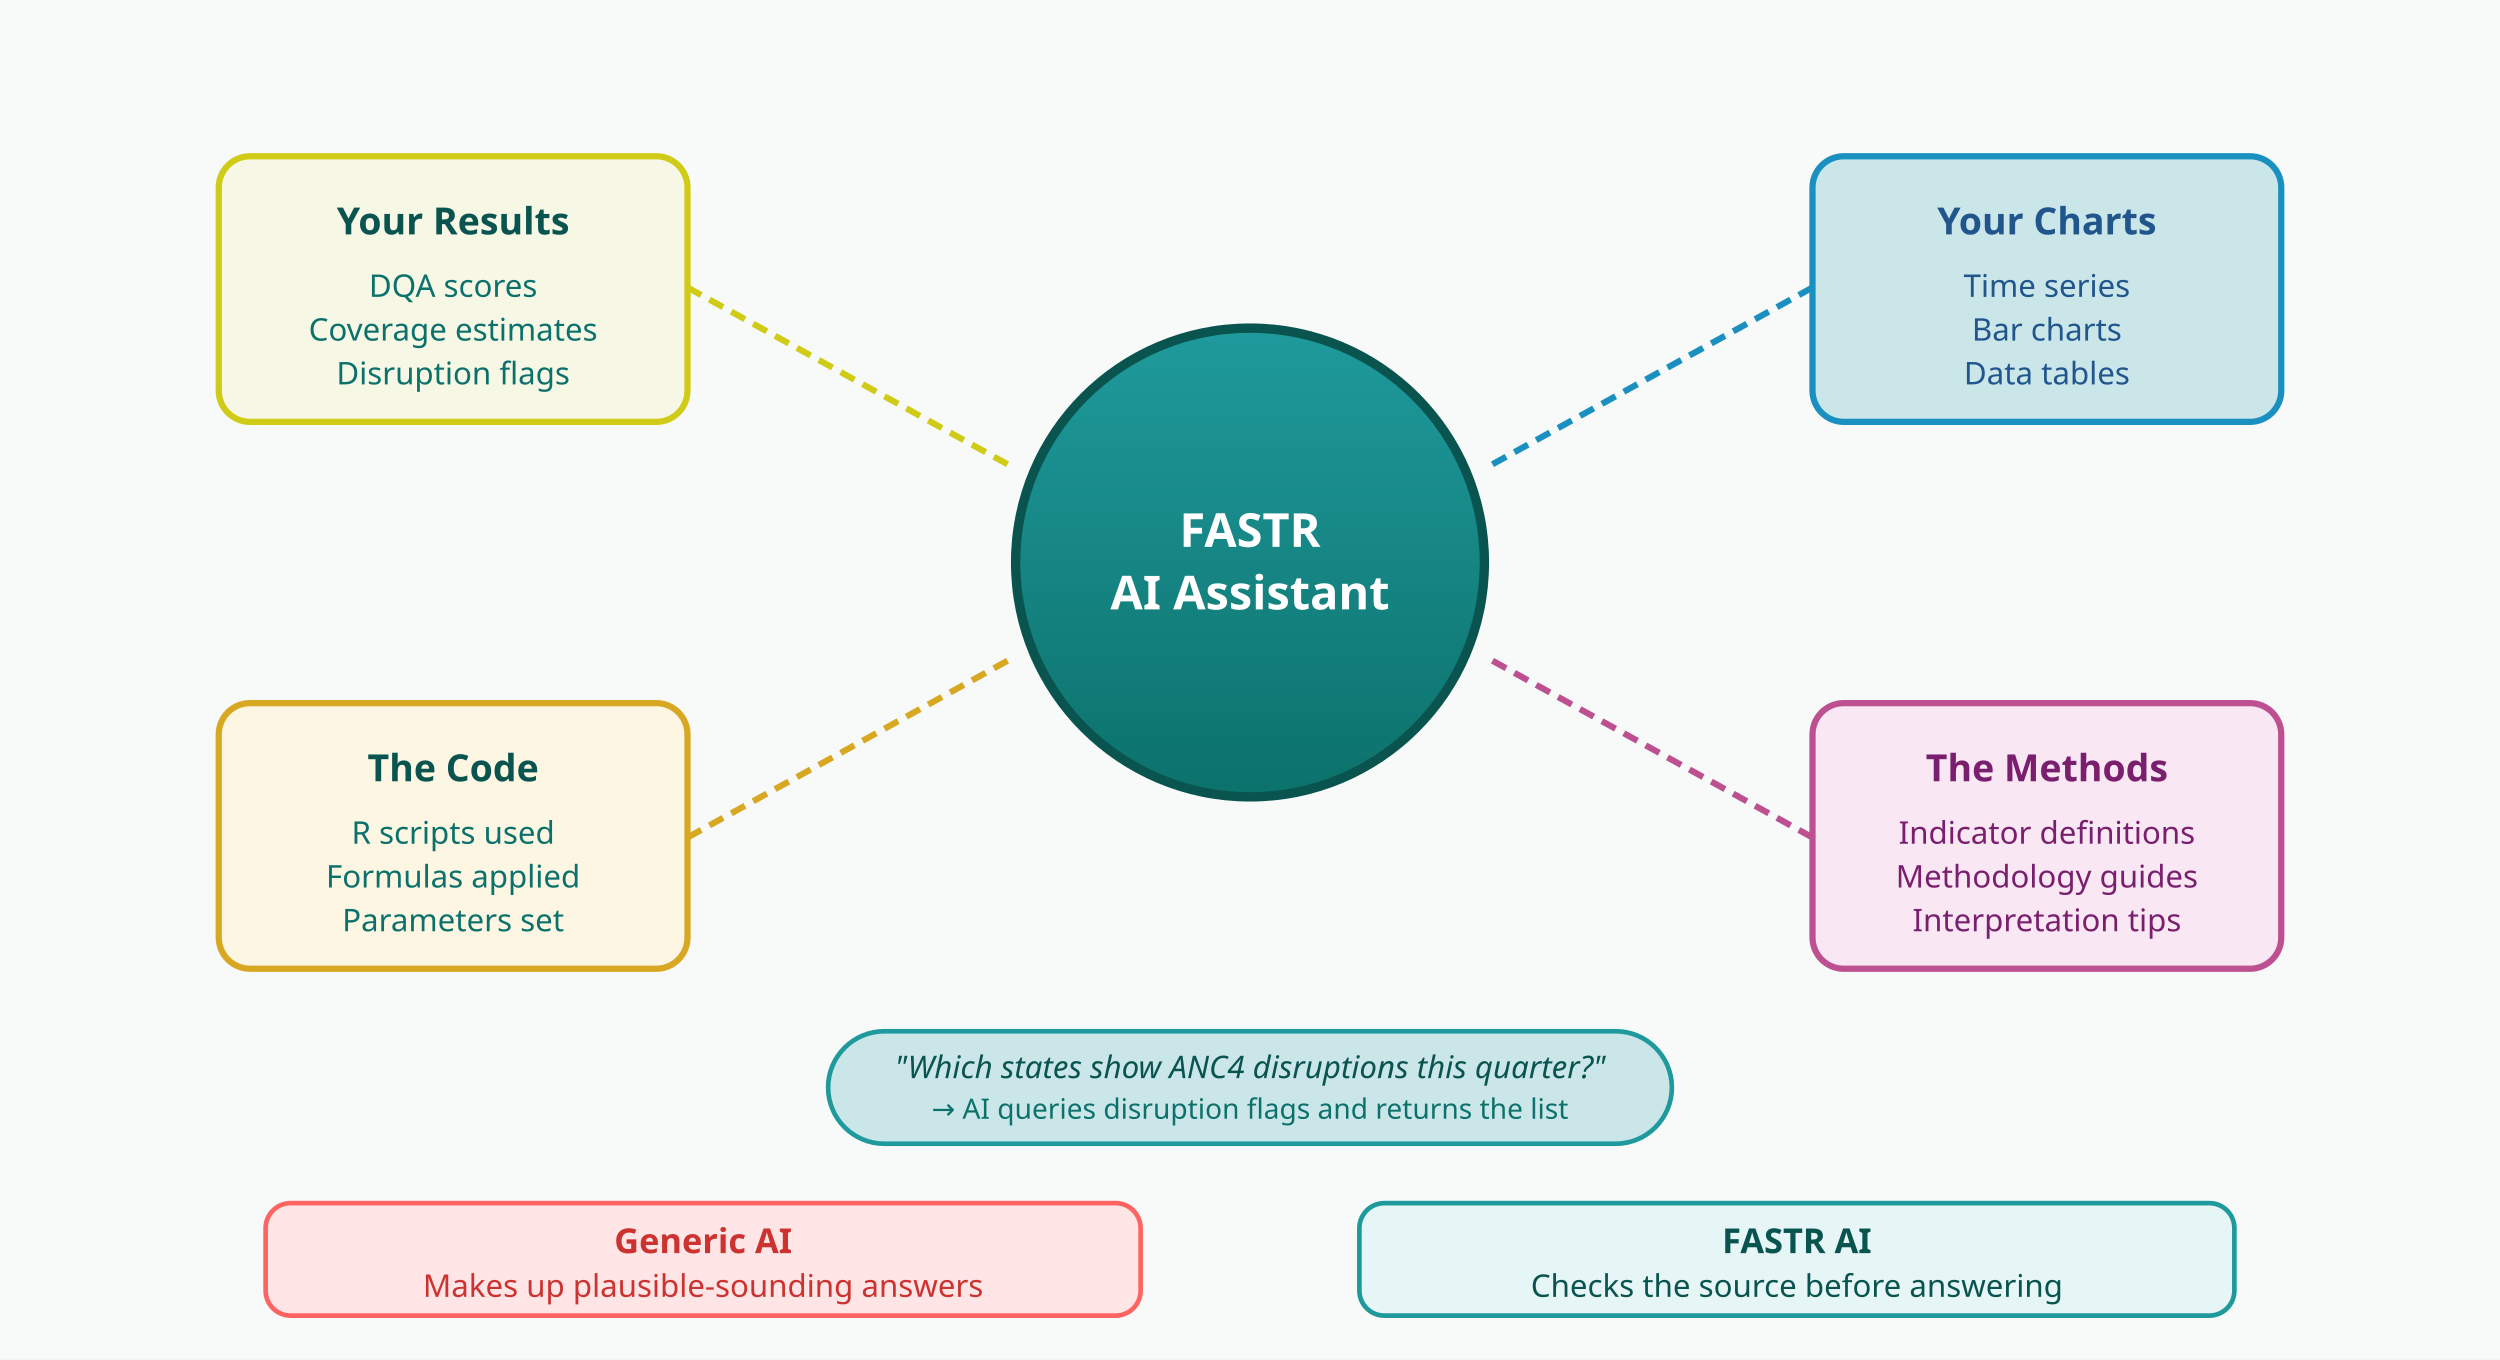
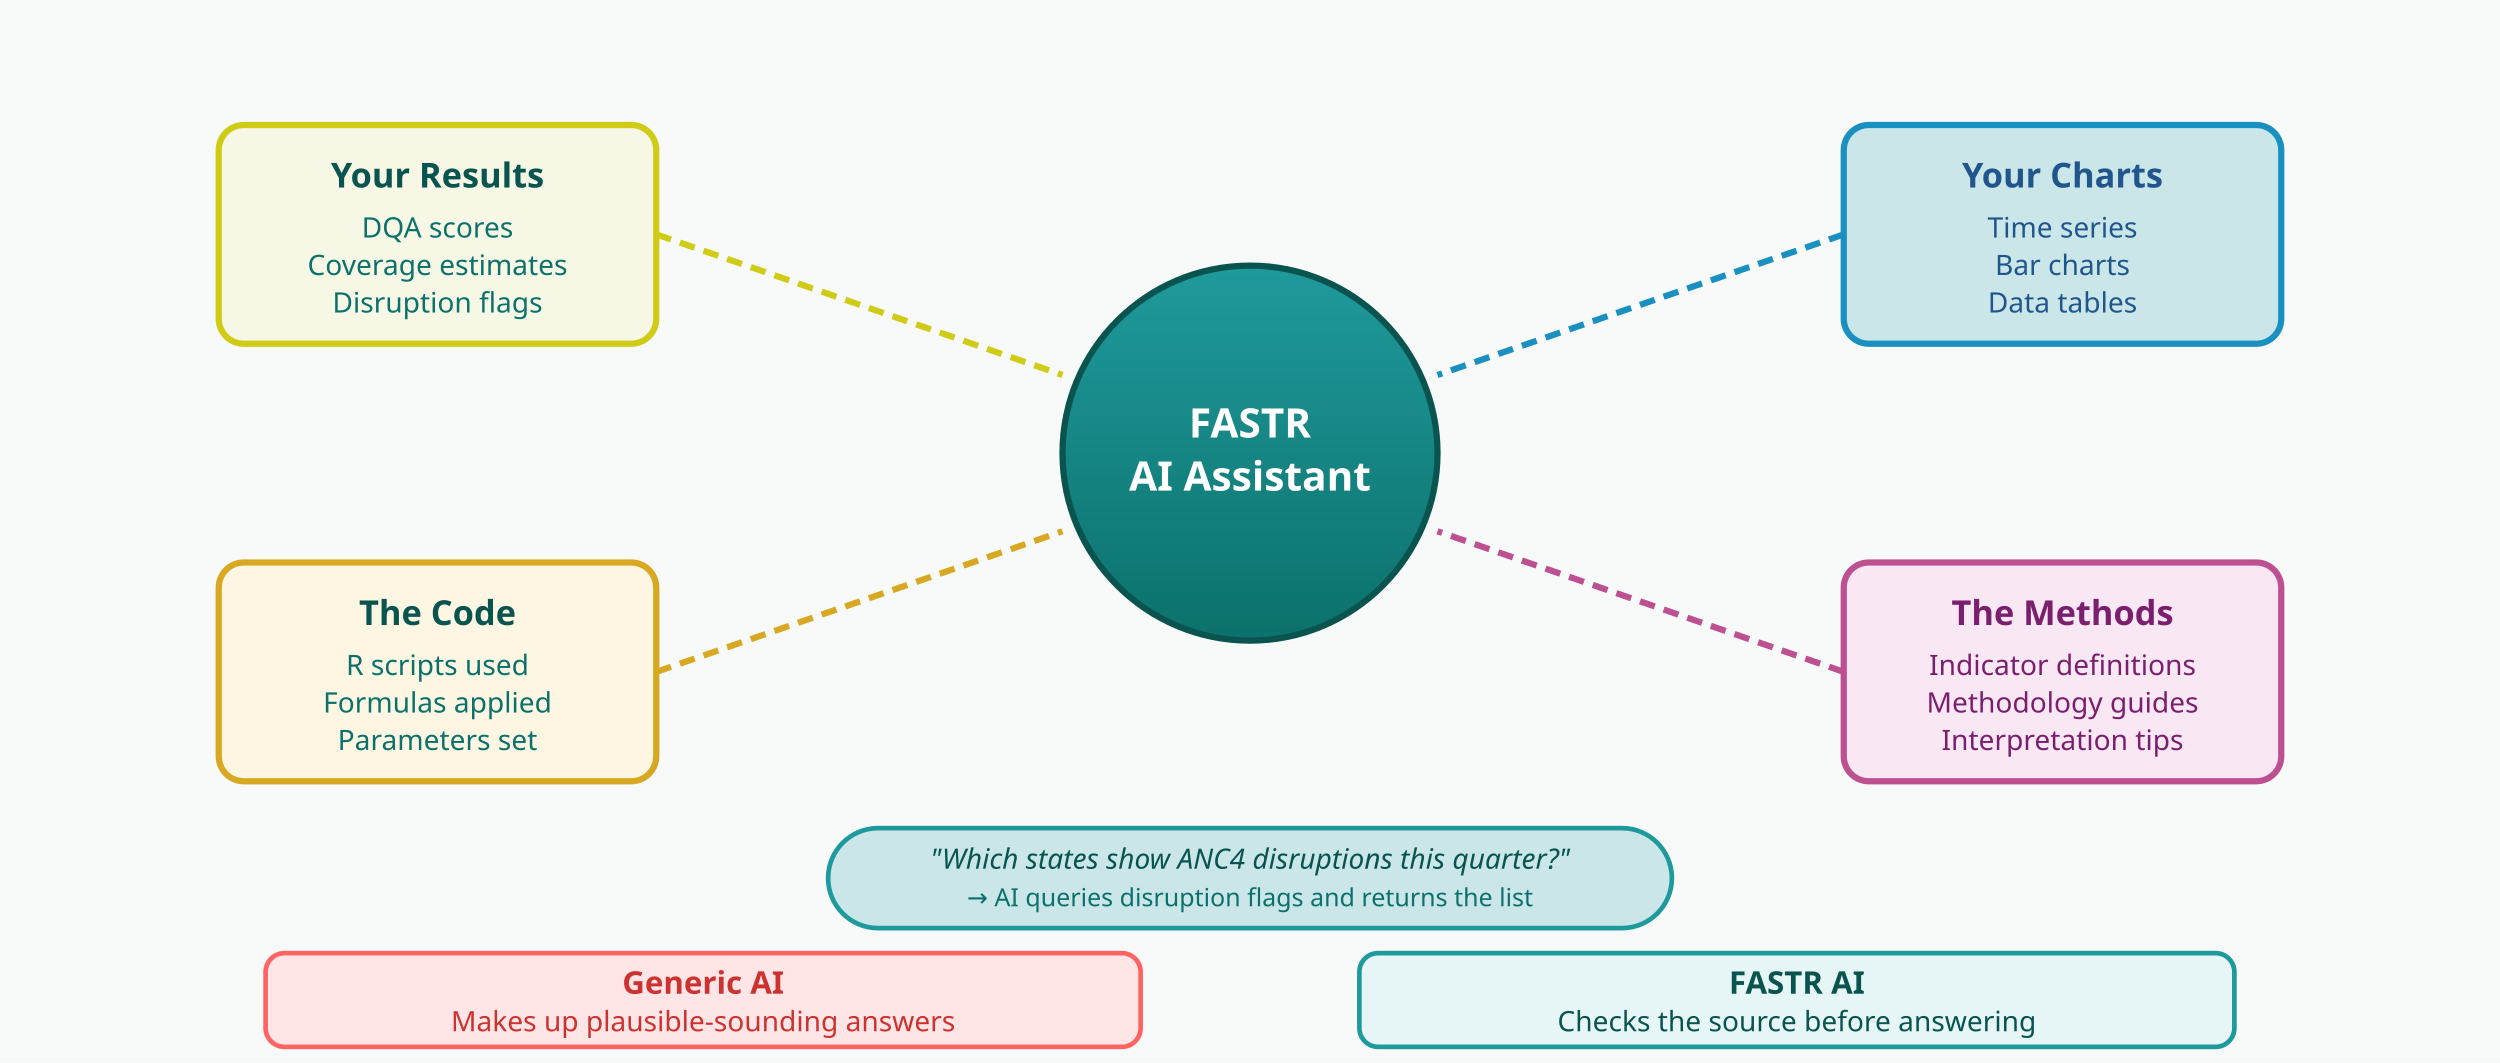
- <svg xmlns="http://www.w3.org/2000/svg" viewBox="0 0 800 435">
+ <svg xmlns="http://www.w3.org/2000/svg" viewBox="0 0 800 340">
  <defs>
    <linearGradient id="aiGradient" x1="0%" y1="0%" x2="0%" y2="100%">
      <stop offset="0%" style="stop-color:#1F9A9C;stop-opacity:1" />
      <stop offset="100%" style="stop-color:#0C716B;stop-opacity:1" />
    </linearGradient>
  </defs>
-   <rect width="800" height="435" fill="#f8fafa" />
-   <g transform="translate(325, 120)">
-     <circle cx="75" cy="60" r="75" fill="url(#aiGradient)" stroke="#09544F" stroke-width="3" />
-     <text x="75" y="55" text-anchor="middle" font-family="system-ui, sans-serif" font-size="15" font-weight="700" fill="white">FASTR</text>
-     <text x="75" y="75" text-anchor="middle" font-family="system-ui, sans-serif" font-size="15" font-weight="700" fill="white">AI Assistant</text>
+   <rect width="800" height="340" fill="#f8fafa" />
+   <g transform="translate(340, 95)">
+     <circle cx="60" cy="50" r="60" fill="url(#aiGradient)" stroke="#09544F" stroke-width="2" />
+     <text x="60" y="45" text-anchor="middle" font-family="system-ui, sans-serif" font-size="13" font-weight="700" fill="white">FASTR</text>
+     <text x="60" y="62" text-anchor="middle" font-family="system-ui, sans-serif" font-size="13" font-weight="700" fill="white">AI Assistant</text>
  </g>
-   <g transform="translate(70, 50)">
-     <rect x="0" y="0" width="150" height="85" rx="10" fill="#f7f7e6" stroke="#D0CB17" stroke-width="2" />
-     <text x="75" y="25" text-anchor="middle" font-family="system-ui, sans-serif" font-size="12" font-weight="600" fill="#09544F">Your Results</text>
-     <text x="75" y="45" text-anchor="middle" font-family="system-ui, sans-serif" font-size="10" fill="#0C716B">DQA scores</text>
-     <text x="75" y="59" text-anchor="middle" font-family="system-ui, sans-serif" font-size="10" fill="#0C716B">Coverage estimates</text>
-     <text x="75" y="73" text-anchor="middle" font-family="system-ui, sans-serif" font-size="10" fill="#0C716B">Disruption flags</text>
+   <g transform="translate(70, 40)">
+     <rect x="0" y="0" width="140" height="70" rx="8" fill="#f7f7e6" stroke="#D0CB17" stroke-width="2" />
+     <text x="70" y="20" text-anchor="middle" font-family="system-ui, sans-serif" font-size="11" font-weight="600" fill="#09544F">Your Results</text>
+     <text x="70" y="36" text-anchor="middle" font-family="system-ui, sans-serif" font-size="9" fill="#0C716B">DQA scores</text>
+     <text x="70" y="48" text-anchor="middle" font-family="system-ui, sans-serif" font-size="9" fill="#0C716B">Coverage estimates</text>
+     <text x="70" y="60" text-anchor="middle" font-family="system-ui, sans-serif" font-size="9" fill="#0C716B">Disruption flags</text>
  </g>
-   <line x1="220" y1="92" x2="325" y2="150" stroke="#D0CB17" stroke-width="2" stroke-dasharray="5,3" />
-   <g transform="translate(580, 50)">
-     <rect x="0" y="0" width="150" height="85" rx="10" fill="#CAE6E9" stroke="#1A90C0" stroke-width="2" />
-     <text x="75" y="25" text-anchor="middle" font-family="system-ui, sans-serif" font-size="12" font-weight="600" fill="#21568C">Your Charts</text>
-     <text x="75" y="45" text-anchor="middle" font-family="system-ui, sans-serif" font-size="10" fill="#21568C">Time series</text>
-     <text x="75" y="59" text-anchor="middle" font-family="system-ui, sans-serif" font-size="10" fill="#21568C">Bar charts</text>
-     <text x="75" y="73" text-anchor="middle" font-family="system-ui, sans-serif" font-size="10" fill="#21568C">Data tables</text>
+   <line x1="210" y1="75" x2="340" y2="120" stroke="#D0CB17" stroke-width="2" stroke-dasharray="5,3" />
+   <g transform="translate(590, 40)">
+     <rect x="0" y="0" width="140" height="70" rx="8" fill="#CAE6E9" stroke="#1A90C0" stroke-width="2" />
+     <text x="70" y="20" text-anchor="middle" font-family="system-ui, sans-serif" font-size="11" font-weight="600" fill="#21568C">Your Charts</text>
+     <text x="70" y="36" text-anchor="middle" font-family="system-ui, sans-serif" font-size="9" fill="#21568C">Time series</text>
+     <text x="70" y="48" text-anchor="middle" font-family="system-ui, sans-serif" font-size="9" fill="#21568C">Bar charts</text>
+     <text x="70" y="60" text-anchor="middle" font-family="system-ui, sans-serif" font-size="9" fill="#21568C">Data tables</text>
  </g>
-   <line x1="580" y1="92" x2="475" y2="150" stroke="#1A90C0" stroke-width="2" stroke-dasharray="5,3" />
-   <g transform="translate(70, 225)">
-     <rect x="0" y="0" width="150" height="85" rx="10" fill="#fdf6e3" stroke="#D8A822" stroke-width="2" />
-     <text x="75" y="25" text-anchor="middle" font-family="system-ui, sans-serif" font-size="12" font-weight="600" fill="#09544F">The Code</text>
-     <text x="75" y="45" text-anchor="middle" font-family="system-ui, sans-serif" font-size="10" fill="#0C716B">R scripts used</text>
-     <text x="75" y="59" text-anchor="middle" font-family="system-ui, sans-serif" font-size="10" fill="#0C716B">Formulas applied</text>
-     <text x="75" y="73" text-anchor="middle" font-family="system-ui, sans-serif" font-size="10" fill="#0C716B">Parameters set</text>
+   <line x1="590" y1="75" x2="460" y2="120" stroke="#1A90C0" stroke-width="2" stroke-dasharray="5,3" />
+   <g transform="translate(70, 180)">
+     <rect x="0" y="0" width="140" height="70" rx="8" fill="#fdf6e3" stroke="#D8A822" stroke-width="2" />
+     <text x="70" y="20" text-anchor="middle" font-family="system-ui, sans-serif" font-size="11" font-weight="600" fill="#09544F">The Code</text>
+     <text x="70" y="36" text-anchor="middle" font-family="system-ui, sans-serif" font-size="9" fill="#0C716B">R scripts used</text>
+     <text x="70" y="48" text-anchor="middle" font-family="system-ui, sans-serif" font-size="9" fill="#0C716B">Formulas applied</text>
+     <text x="70" y="60" text-anchor="middle" font-family="system-ui, sans-serif" font-size="9" fill="#0C716B">Parameters set</text>
  </g>
-   <line x1="220" y1="268" x2="325" y2="210" stroke="#D8A822" stroke-width="2" stroke-dasharray="5,3" />
-   <g transform="translate(580, 225)">
-     <rect x="0" y="0" width="150" height="85" rx="10" fill="#f9e8f4" stroke="#BD5091" stroke-width="2" />
-     <text x="75" y="25" text-anchor="middle" font-family="system-ui, sans-serif" font-size="12" font-weight="600" fill="#7A1F6E">The Methods</text>
-     <text x="75" y="45" text-anchor="middle" font-family="system-ui, sans-serif" font-size="10" fill="#7A1F6E">Indicator definitions</text>
-     <text x="75" y="59" text-anchor="middle" font-family="system-ui, sans-serif" font-size="10" fill="#7A1F6E">Methodology guides</text>
-     <text x="75" y="73" text-anchor="middle" font-family="system-ui, sans-serif" font-size="10" fill="#7A1F6E">Interpretation tips</text>
+   <line x1="210" y1="215" x2="340" y2="170" stroke="#D8A822" stroke-width="2" stroke-dasharray="5,3" />
+   <g transform="translate(590, 180)">
+     <rect x="0" y="0" width="140" height="70" rx="8" fill="#f9e8f4" stroke="#BD5091" stroke-width="2" />
+     <text x="70" y="20" text-anchor="middle" font-family="system-ui, sans-serif" font-size="11" font-weight="600" fill="#7A1F6E">The Methods</text>
+     <text x="70" y="36" text-anchor="middle" font-family="system-ui, sans-serif" font-size="9" fill="#7A1F6E">Indicator definitions</text>
+     <text x="70" y="48" text-anchor="middle" font-family="system-ui, sans-serif" font-size="9" fill="#7A1F6E">Methodology guides</text>
+     <text x="70" y="60" text-anchor="middle" font-family="system-ui, sans-serif" font-size="9" fill="#7A1F6E">Interpretation tips</text>
  </g>
-   <line x1="580" y1="268" x2="475" y2="210" stroke="#BD5091" stroke-width="2" stroke-dasharray="5,3" />
-   <g transform="translate(265, 330)">
-     <rect x="0" y="0" width="270" height="36" rx="18" fill="#CAE6E9" stroke="#1F9A9C" stroke-width="1.5" />
-     <text x="135" y="15" text-anchor="middle" font-family="system-ui, sans-serif" font-size="10" fill="#09544F" font-style="italic">"Which states show ANC4 disruptions this quarter?"</text>
-     <text x="135" y="28" text-anchor="middle" font-family="system-ui, sans-serif" font-size="9" fill="#0C716B">→ AI queries disruption flags and returns the list</text>
+   <line x1="590" y1="215" x2="460" y2="170" stroke="#BD5091" stroke-width="2" stroke-dasharray="5,3" />
+   <g transform="translate(265, 265)">
+     <rect x="0" y="0" width="270" height="32" rx="16" fill="#CAE6E9" stroke="#1F9A9C" stroke-width="1.5" />
+     <text x="135" y="13" text-anchor="middle" font-family="system-ui, sans-serif" font-size="9" fill="#09544F" font-style="italic">"Which states show ANC4 disruptions this quarter?"</text>
+     <text x="135" y="25" text-anchor="middle" font-family="system-ui, sans-serif" font-size="8" fill="#0C716B">→ AI queries disruption flags and returns the list</text>
  </g>
-   <g transform="translate(85, 385)">
-     <rect x="0" y="0" width="280" height="36" rx="8" fill="#ffe5e5" stroke="#FF6462" stroke-width="1.5" />
-     <text x="140" y="16" text-anchor="middle" font-family="system-ui, sans-serif" font-size="11" font-weight="600" fill="#cc3330">Generic AI</text>
-     <text x="140" y="30" text-anchor="middle" font-family="system-ui, sans-serif" font-size="10" fill="#cc3330">Makes up plausible-sounding answers</text>
+   <g transform="translate(85, 305)">
+     <rect x="0" y="0" width="280" height="30" rx="6" fill="#ffe5e5" stroke="#FF6462" stroke-width="1.5" />
+     <text x="140" y="13" text-anchor="middle" font-family="system-ui, sans-serif" font-size="10" font-weight="600" fill="#cc3330">Generic AI</text>
+     <text x="140" y="25" text-anchor="middle" font-family="system-ui, sans-serif" font-size="9" fill="#cc3330">Makes up plausible-sounding answers</text>
  </g>
-   <g transform="translate(435, 385)">
-     <rect x="0" y="0" width="280" height="36" rx="8" fill="#e6f5f5" stroke="#1F9A9C" stroke-width="1.5" />
-     <text x="140" y="16" text-anchor="middle" font-family="system-ui, sans-serif" font-size="11" font-weight="600" fill="#09544F">FASTR AI</text>
-     <text x="140" y="30" text-anchor="middle" font-family="system-ui, sans-serif" font-size="10" fill="#09544F">Checks the source before answering</text>
+   <g transform="translate(435, 305)">
+     <rect x="0" y="0" width="280" height="30" rx="6" fill="#e6f5f5" stroke="#1F9A9C" stroke-width="1.5" />
+     <text x="140" y="13" text-anchor="middle" font-family="system-ui, sans-serif" font-size="10" font-weight="600" fill="#09544F">FASTR AI</text>
+     <text x="140" y="25" text-anchor="middle" font-family="system-ui, sans-serif" font-size="9" fill="#09544F">Checks the source before answering</text>
  </g>
</svg>
